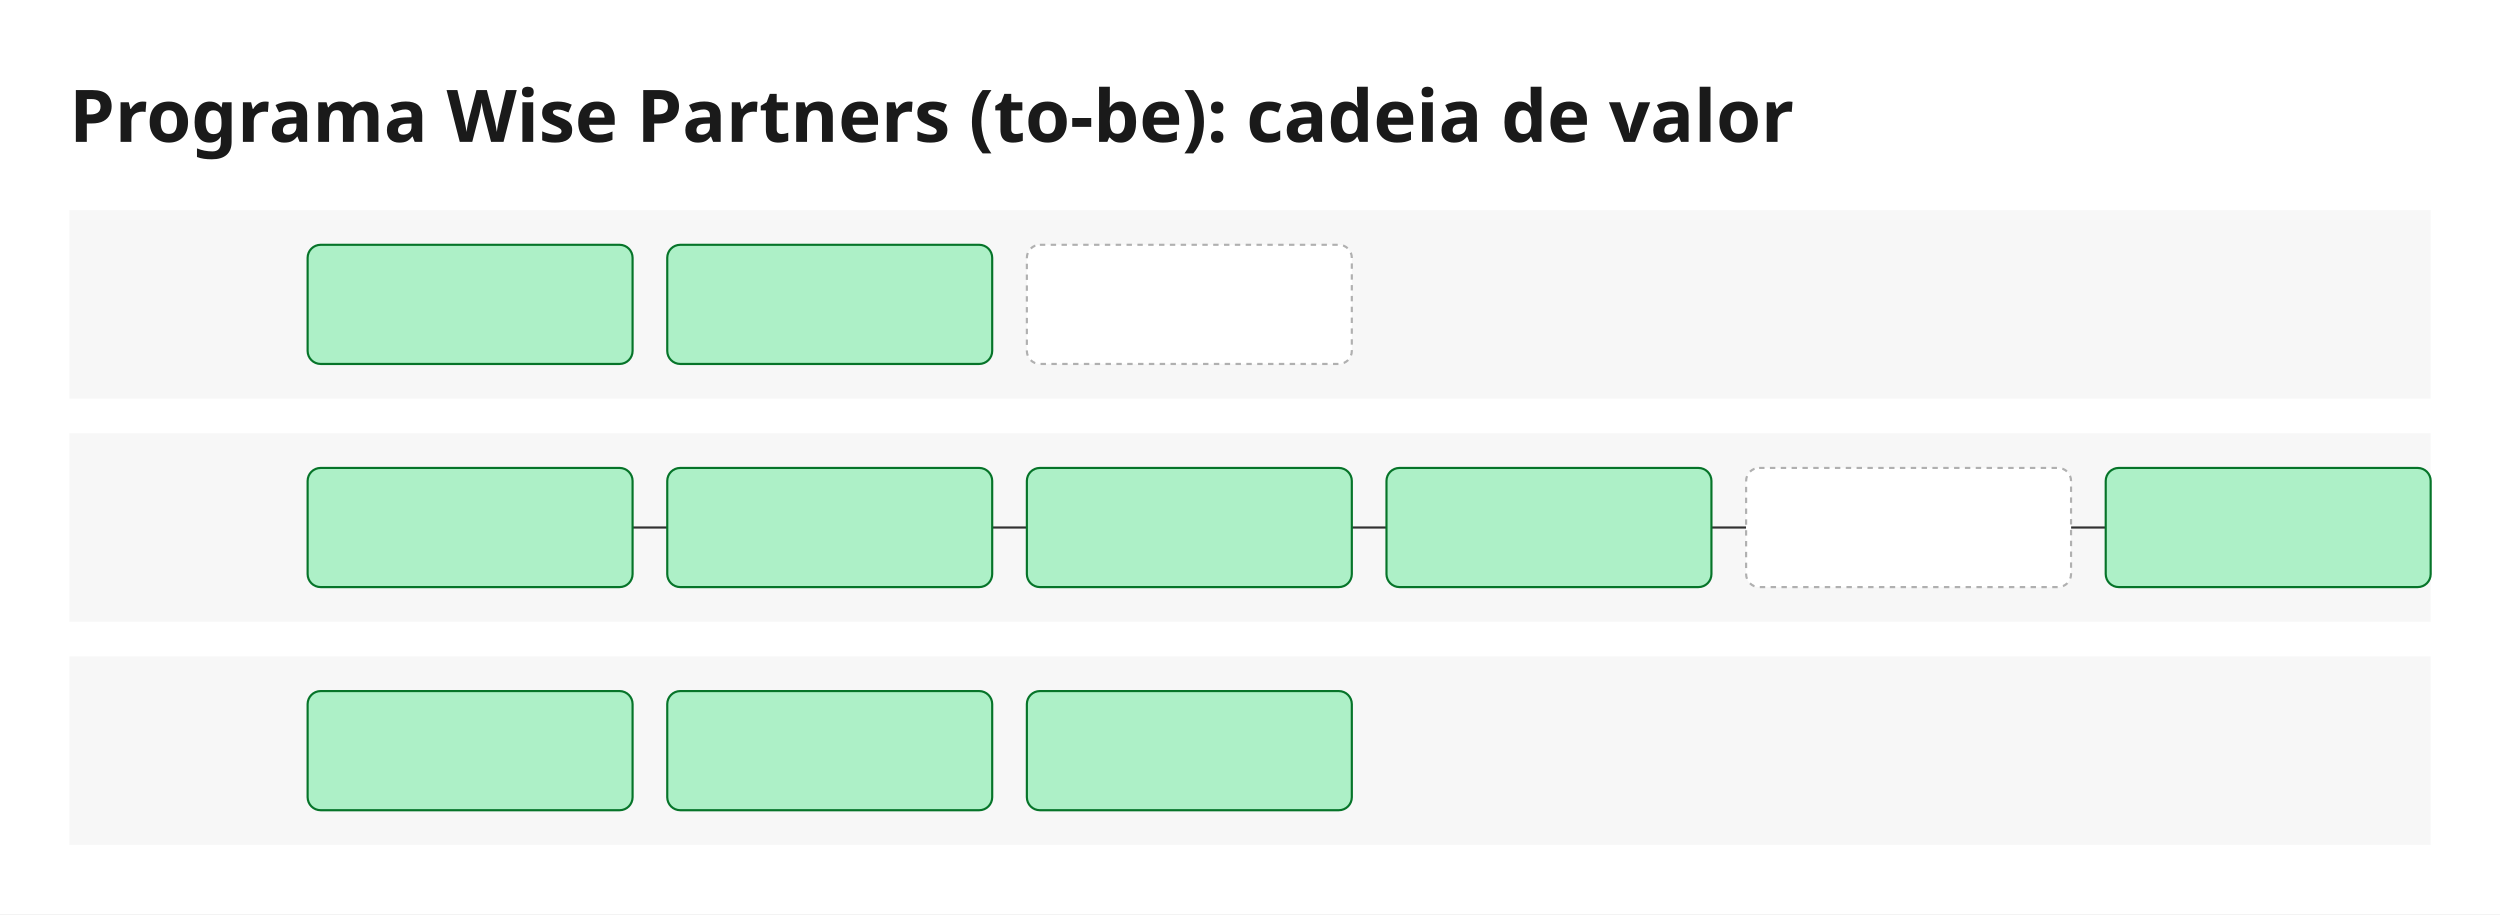
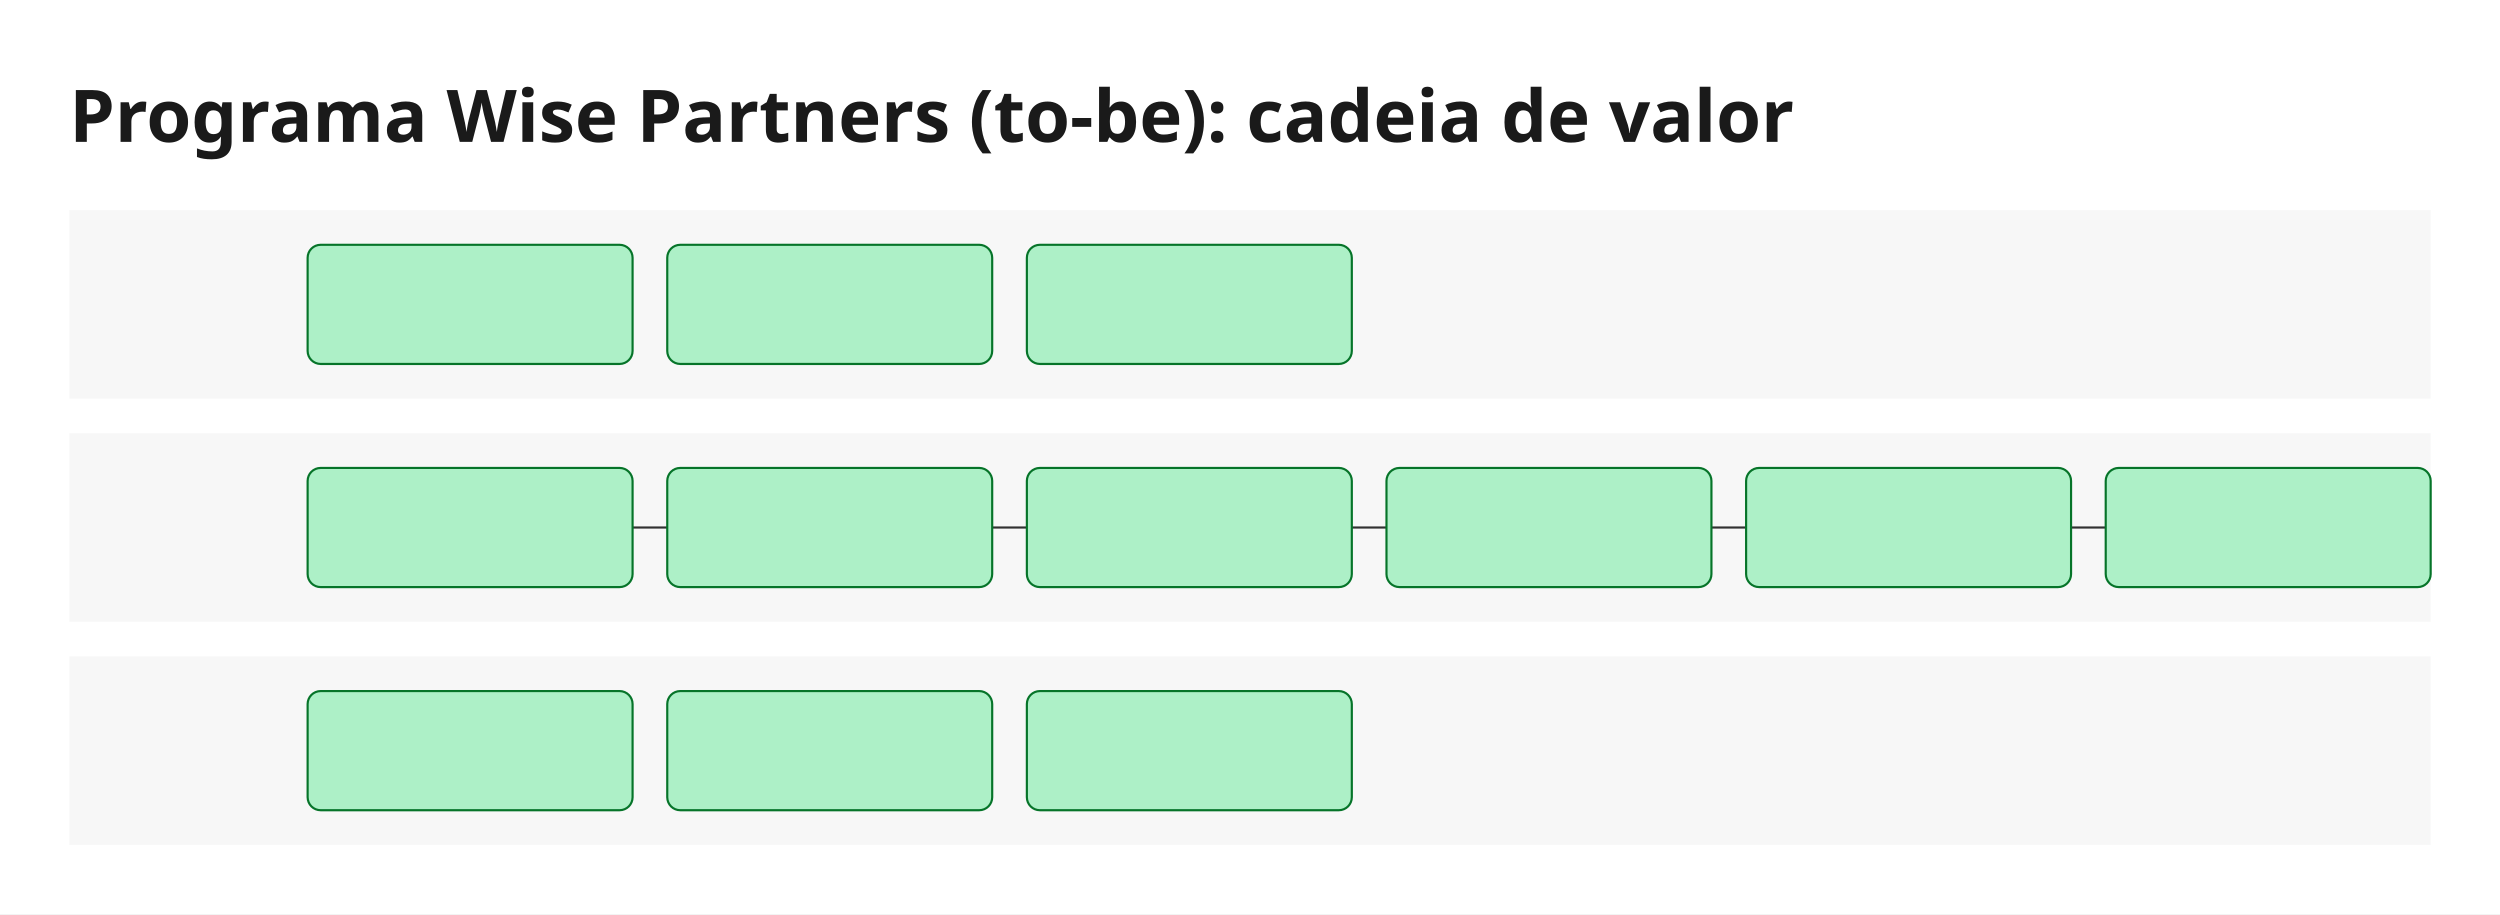
<svg xmlns="http://www.w3.org/2000/svg">
  <g id="f_cadeia" transform="translate(0,0)" data-frame="Cadeia de valor">
    <rect data-type="frame" x="0" y="0" width="2308" height="844" fill="#ffffff" />
    <text x="64" y="131" font-family="noto_sans" font-size="67" font-weight="bold" fill="#1a1a1a">Programa Wise Partners (to-be): cadeia de valor</text>
    <rect x="64" y="194" width="2180" height="174" fill="#f7f7f7" stroke="none" data-content="&lt;b&gt;Gestão&lt;/b&gt;" data-text-align="left" data-text-align-vertical="middle" data-font-size="33" data-font-family="noto_sans" data-text-color="#1a1a1a" />
    <rect x="64" y="400" width="2180" height="174" fill="#f7f7f7" stroke="none" data-content="&lt;b&gt;Finalísticos&lt;/b&gt;" data-text-align="left" data-text-align-vertical="middle" data-font-size="33" data-font-family="noto_sans" data-text-color="#1a1a1a" />
    <rect x="64" y="606" width="2180" height="174" fill="#f7f7f7" stroke="none" data-content="&lt;b&gt;Suporte&lt;/b&gt;" data-text-align="left" data-text-align-vertical="middle" data-font-size="33" data-font-family="noto_sans" data-text-color="#1a1a1a" />
-     <line x1="584" y1="487" x2="616" y2="487" stroke="#313131" stroke-width="2" data-arrow="end" data-shape="straight" data-start="c_P_21" data-end="c_P_27" data-start-side="right" data-end-side="left" />
-     <line x1="916" y1="487" x2="948" y2="487" stroke="#313131" stroke-width="2" data-arrow="end" data-shape="straight" data-start="c_P_27" data-end="c_P_32" data-start-side="right" data-end-side="left" />
-     <line x1="1248" y1="487" x2="1280" y2="487" stroke="#313131" stroke-width="2" data-arrow="end" data-shape="straight" data-start="c_P_32" data-end="c_P_41" data-start-side="right" data-end-side="left" />
-     <line x1="1580" y1="487" x2="1612" y2="487" stroke="#313131" stroke-width="2" data-arrow="end" data-shape="straight" data-start="c_P_41" data-end="c_P_47" data-start-side="right" data-end-side="left" />
-     <line x1="1912" y1="487" x2="1944" y2="487" stroke="#313131" stroke-width="2" data-arrow="end" data-shape="straight" data-start="c_P_47" data-end="c_P_52" data-start-side="right" data-end-side="left" />
+     <line x1="584" y1="487" x2="616" y2="487" stroke="#313131" stroke-width="2" data-arrow="end" data-shape="straight" data-start="c_P_20" data-end="c_P_26" data-start-side="right" data-end-side="left" />
+     <line x1="916" y1="487" x2="948" y2="487" stroke="#313131" stroke-width="2" data-arrow="end" data-shape="straight" data-start="c_P_26" data-end="c_P_31" data-start-side="right" data-end-side="left" />
+     <line x1="1248" y1="487" x2="1280" y2="487" stroke="#313131" stroke-width="2" data-arrow="end" data-shape="straight" data-start="c_P_31" data-end="c_P_40" data-start-side="right" data-end-side="left" />
+     <line x1="1580" y1="487" x2="1612" y2="487" stroke="#313131" stroke-width="2" data-arrow="end" data-shape="straight" data-start="c_P_40" data-end="c_P_47" data-start-side="right" data-end-side="left" />
+     <line x1="1912" y1="487" x2="1944" y2="487" stroke="#313131" stroke-width="2" data-arrow="end" data-shape="straight" data-start="c_P_47" data-end="c_P_54" data-start-side="right" data-end-side="left" />
    <rect id="c_P_01" x="284" y="226" width="300" height="110" rx="12" fill="#adf0c7" stroke="#067429" stroke-width="2" data-text-color="#1a1a1a" data-font-family="noto_sans" data-content="&lt;b&gt;1 Arquitetar o ecossistema&lt;/b&gt;&lt;br&gt;Confirmado" data-font-size="22" />
    <rect id="c_P_08" x="616" y="226" width="300" height="110" rx="12" fill="#adf0c7" stroke="#067429" stroke-width="2" data-text-color="#1a1a1a" data-font-family="noto_sans" data-content="&lt;b&gt;2 Gerir o programa por rituais&lt;/b&gt;&lt;br&gt;Confirmado" data-font-size="22" />
-     <rect id="c_P_15" x="948" y="226" width="300" height="110" rx="12" fill="#ffffff" stroke="#b0b0b0" stroke-width="2" stroke-dasharray="5,5" data-text-color="#595959" data-font-family="noto_sans" data-content="&lt;b&gt;3 Medir e aprender&lt;/b&gt;&lt;br&gt;Hipótese" data-font-size="22" />
-     <rect id="c_P_21" x="284" y="432" width="300" height="110" rx="12" fill="#adf0c7" stroke="#067429" stroke-width="2" data-text-color="#1a1a1a" data-font-family="noto_sans" data-content="&lt;b&gt;4 Atrair e selecionar parceiros&lt;/b&gt;&lt;br&gt;Confirmado" data-font-size="22" />
-     <rect id="c_P_27" x="616" y="432" width="300" height="110" rx="12" fill="#adf0c7" stroke="#067429" stroke-width="2" data-text-color="#1a1a1a" data-font-family="noto_sans" data-content="&lt;b&gt;5 Integrar e ativar parceiro&lt;/b&gt;&lt;br&gt;Confirmado" data-font-size="22" />
-     <rect id="c_P_32" x="948" y="432" width="300" height="110" rx="12" fill="#adf0c7" stroke="#067429" stroke-width="2" data-text-color="#1a1a1a" data-font-family="noto_sans" data-content="&lt;b&gt;6 Gerar oportunidades no ecossistema&lt;/b&gt;&lt;br&gt;Confirmado" data-font-size="22" />
-     <rect id="c_P_41" x="1280" y="432" width="300" height="110" rx="12" fill="#adf0c7" stroke="#067429" stroke-width="2" data-text-color="#1a1a1a" data-font-family="noto_sans" data-content="&lt;b&gt;7 Desenvolver o parceiro&lt;/b&gt;&lt;br&gt;Confirmado" data-font-size="22" />
-     <rect id="c_P_47" x="1612" y="432" width="300" height="110" rx="12" fill="#ffffff" stroke="#b0b0b0" stroke-width="2" stroke-dasharray="5,5" data-text-color="#595959" data-font-family="noto_sans" data-content="&lt;b&gt;8 Cultivar a comunidade Wise Partners&lt;/b&gt;&lt;br&gt;Hipótese" data-font-size="22" />
-     <rect id="c_P_52" x="1944" y="432" width="300" height="110" rx="12" fill="#adf0c7" stroke="#067429" stroke-width="2" data-text-color="#1a1a1a" data-font-family="noto_sans" data-content="&lt;b&gt;9 Reter ou encerrar a parceria&lt;/b&gt;&lt;br&gt;Confirmado" data-font-size="22" />
-     <rect id="c_P_56" x="284" y="638" width="300" height="110" rx="12" fill="#adf0c7" stroke="#067429" stroke-width="2" data-text-color="#1a1a1a" data-font-family="noto_sans" data-content="&lt;b&gt;10 Manter a Prateleira de fornecedores&lt;/b&gt;&lt;br&gt;Confirmado" data-font-size="22" />
-     <rect id="c_P_57" x="616" y="638" width="300" height="110" rx="12" fill="#adf0c7" stroke="#067429" stroke-width="2" data-text-color="#1a1a1a" data-font-family="noto_sans" data-content="&lt;b&gt;11 Equipar o parceiro para indicar&lt;/b&gt;&lt;br&gt;Confirmado" data-font-size="22" />
-     <rect id="c_P_58" x="948" y="638" width="300" height="110" rx="12" fill="#adf0c7" stroke="#067429" stroke-width="2" data-text-color="#1a1a1a" data-font-family="noto_sans" data-content="&lt;b&gt;12 Operar o portal no centro da gestão&lt;/b&gt;&lt;br&gt;Confirmado" data-font-size="22" />
+     <rect id="c_P_14" x="948" y="226" width="300" height="110" rx="12" fill="#adf0c7" stroke="#067429" stroke-width="2" data-text-color="#1a1a1a" data-font-family="noto_sans" data-content="&lt;b&gt;3 Medir e aprender&lt;/b&gt;&lt;br&gt;Confirmado" data-font-size="22" />
+     <rect id="c_P_20" x="284" y="432" width="300" height="110" rx="12" fill="#adf0c7" stroke="#067429" stroke-width="2" data-text-color="#1a1a1a" data-font-family="noto_sans" data-content="&lt;b&gt;4 Atrair e selecionar parceiros&lt;/b&gt;&lt;br&gt;Confirmado" data-font-size="22" />
+     <rect id="c_P_26" x="616" y="432" width="300" height="110" rx="12" fill="#adf0c7" stroke="#067429" stroke-width="2" data-text-color="#1a1a1a" data-font-family="noto_sans" data-content="&lt;b&gt;5 Integrar e ativar parceiro&lt;/b&gt;&lt;br&gt;Confirmado" data-font-size="22" />
+     <rect id="c_P_31" x="948" y="432" width="300" height="110" rx="12" fill="#adf0c7" stroke="#067429" stroke-width="2" data-text-color="#1a1a1a" data-font-family="noto_sans" data-content="&lt;b&gt;6 Gerar oportunidades no ecossistema&lt;/b&gt;&lt;br&gt;Confirmado" data-font-size="22" />
+     <rect id="c_P_40" x="1280" y="432" width="300" height="110" rx="12" fill="#adf0c7" stroke="#067429" stroke-width="2" data-text-color="#1a1a1a" data-font-family="noto_sans" data-content="&lt;b&gt;7 Desenvolver o parceiro&lt;/b&gt;&lt;br&gt;Confirmado" data-font-size="22" />
+     <rect id="c_P_47" x="1612" y="432" width="300" height="110" rx="12" fill="#adf0c7" stroke="#067429" stroke-width="2" data-text-color="#1a1a1a" data-font-family="noto_sans" data-content="&lt;b&gt;8 Cultivar a comunidade Wise Partners&lt;/b&gt;&lt;br&gt;Confirmado" data-font-size="22" />
+     <rect id="c_P_54" x="1944" y="432" width="300" height="110" rx="12" fill="#adf0c7" stroke="#067429" stroke-width="2" data-text-color="#1a1a1a" data-font-family="noto_sans" data-content="&lt;b&gt;9 Reter ou encerrar a parceria&lt;/b&gt;&lt;br&gt;Confirmado" data-font-size="22" />
+     <rect id="c_P_58" x="284" y="638" width="300" height="110" rx="12" fill="#adf0c7" stroke="#067429" stroke-width="2" data-text-color="#1a1a1a" data-font-family="noto_sans" data-content="&lt;b&gt;10 Manter a Prateleira de fornecedores&lt;/b&gt;&lt;br&gt;Confirmado" data-font-size="22" />
+     <rect id="c_P_59" x="616" y="638" width="300" height="110" rx="12" fill="#adf0c7" stroke="#067429" stroke-width="2" data-text-color="#1a1a1a" data-font-family="noto_sans" data-content="&lt;b&gt;11 Equipar o parceiro para indicar&lt;/b&gt;&lt;br&gt;Confirmado" data-font-size="22" />
+     <rect id="c_P_60" x="948" y="638" width="300" height="110" rx="12" fill="#adf0c7" stroke="#067429" stroke-width="2" data-text-color="#1a1a1a" data-font-family="noto_sans" data-content="&lt;b&gt;12 Operar o portal no centro da gestão&lt;/b&gt;&lt;br&gt;Confirmado" data-font-size="22" />
  </g>
</svg>
